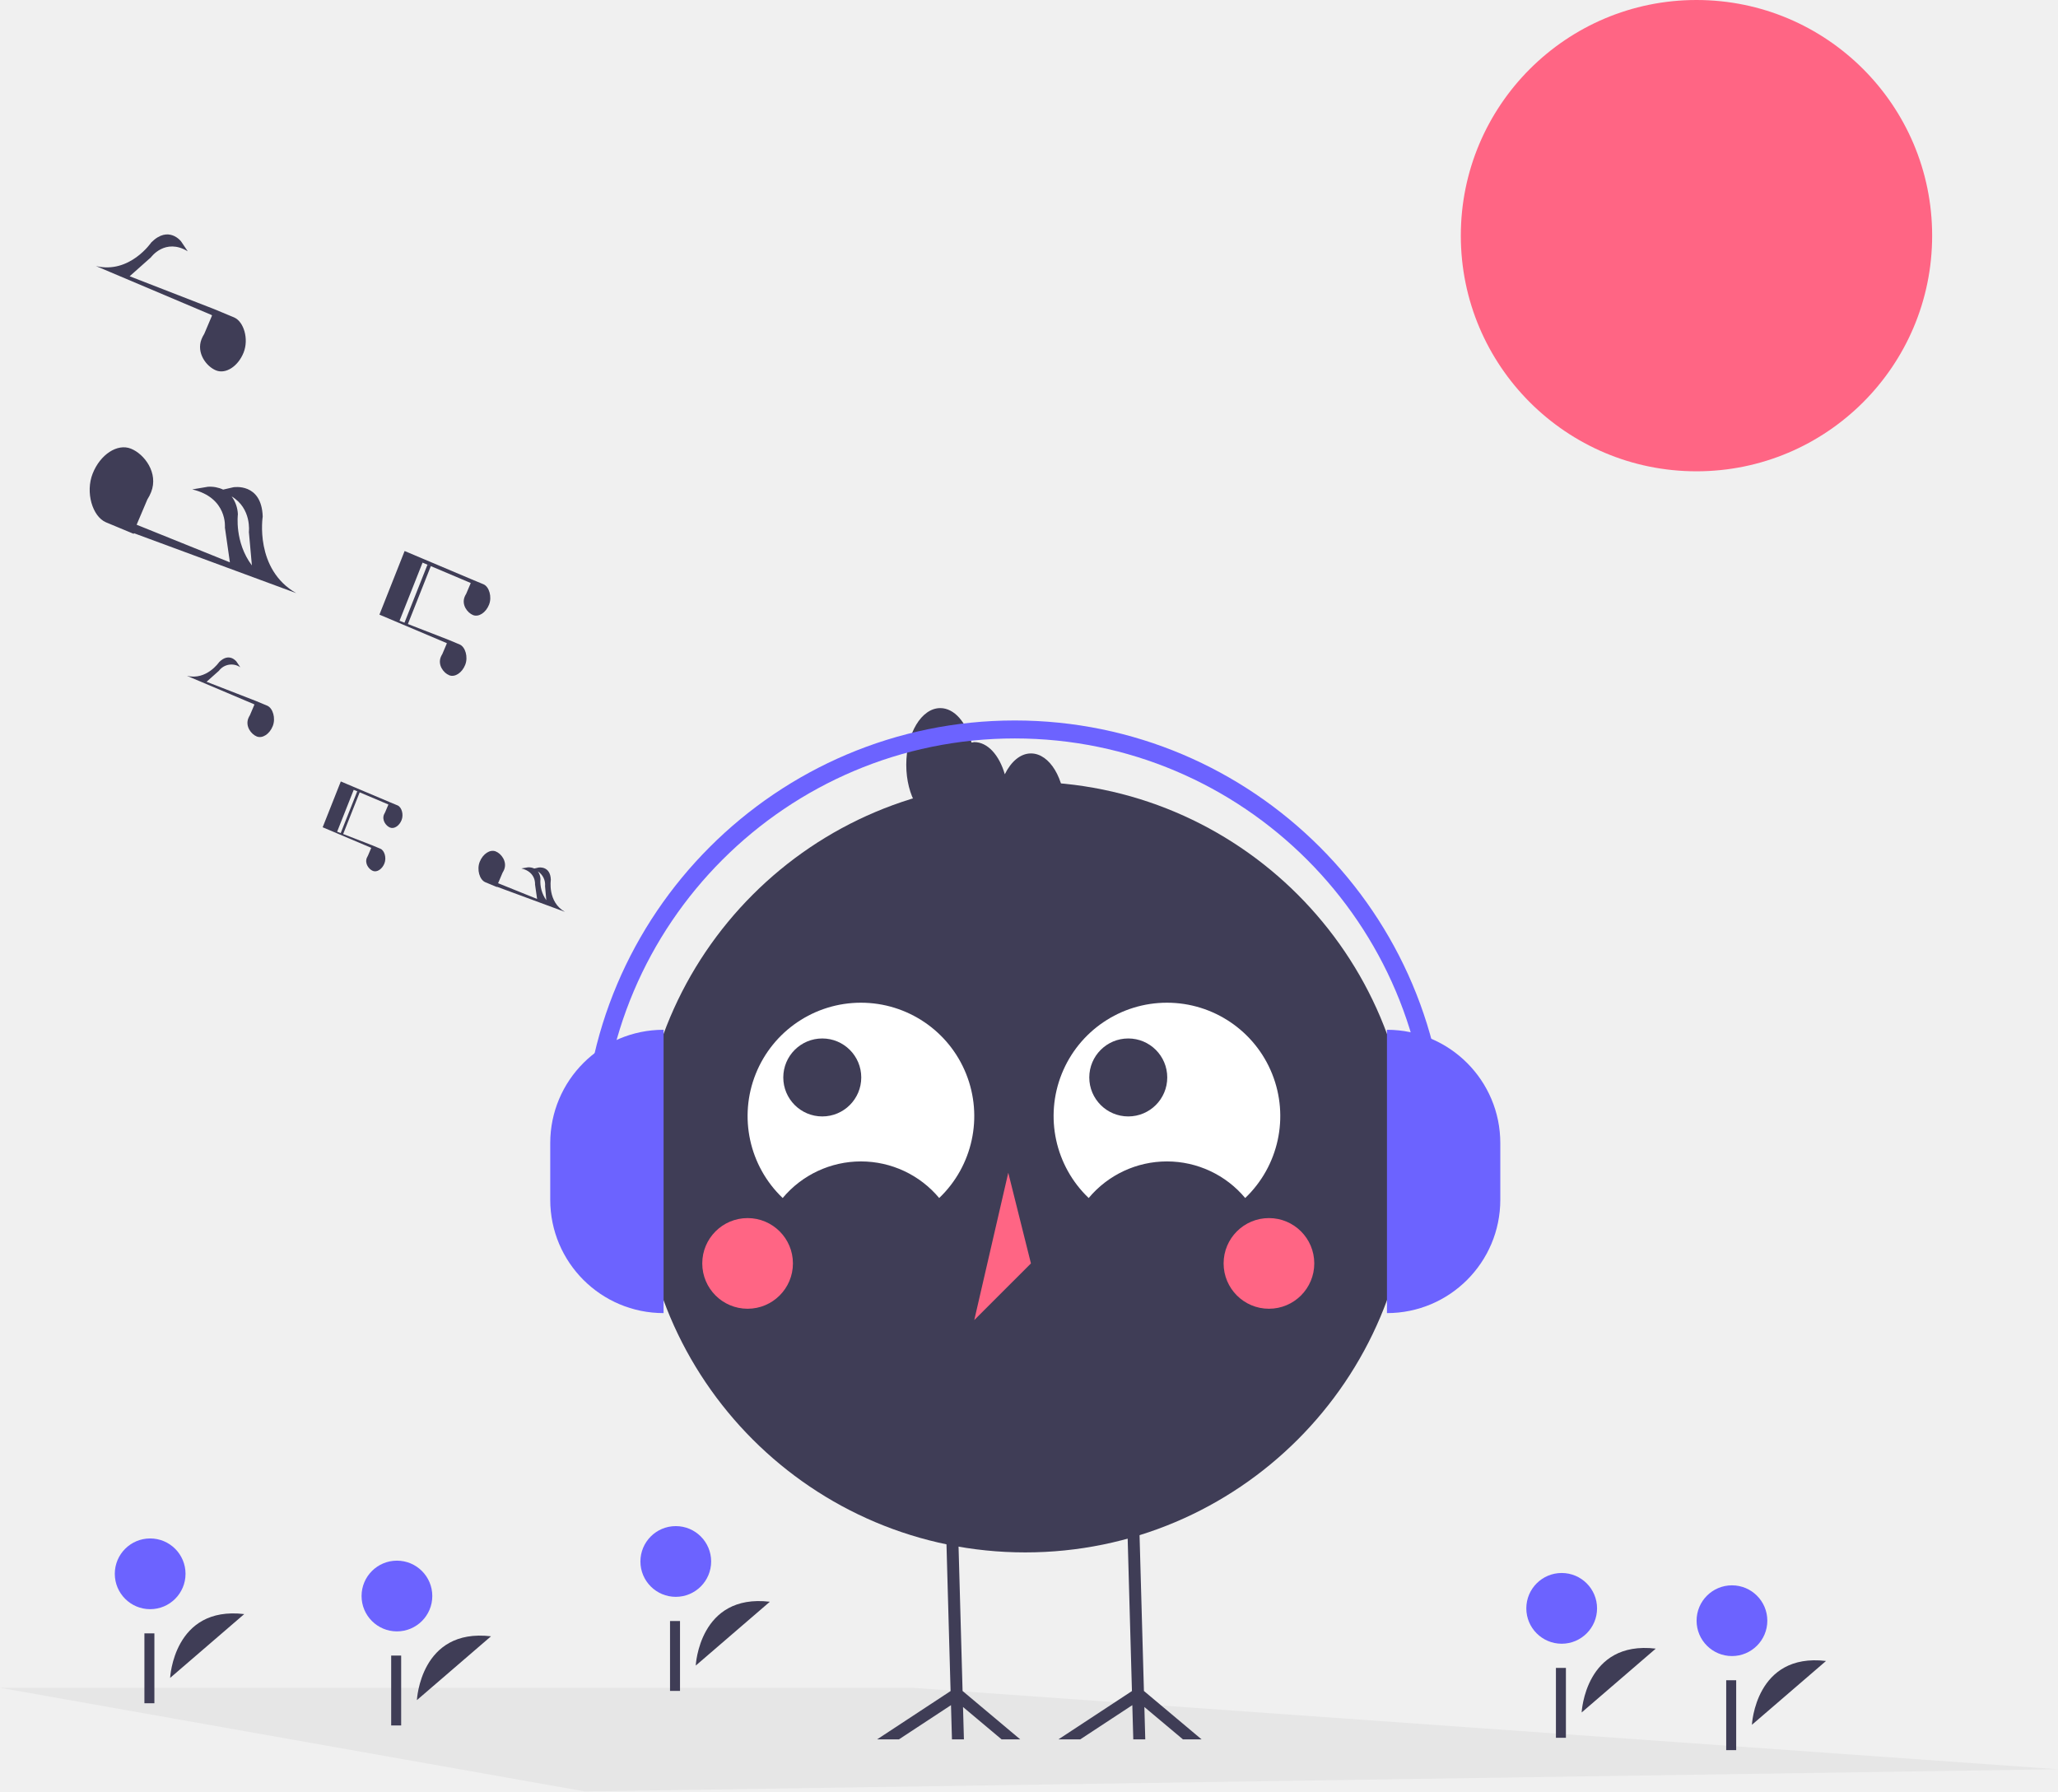
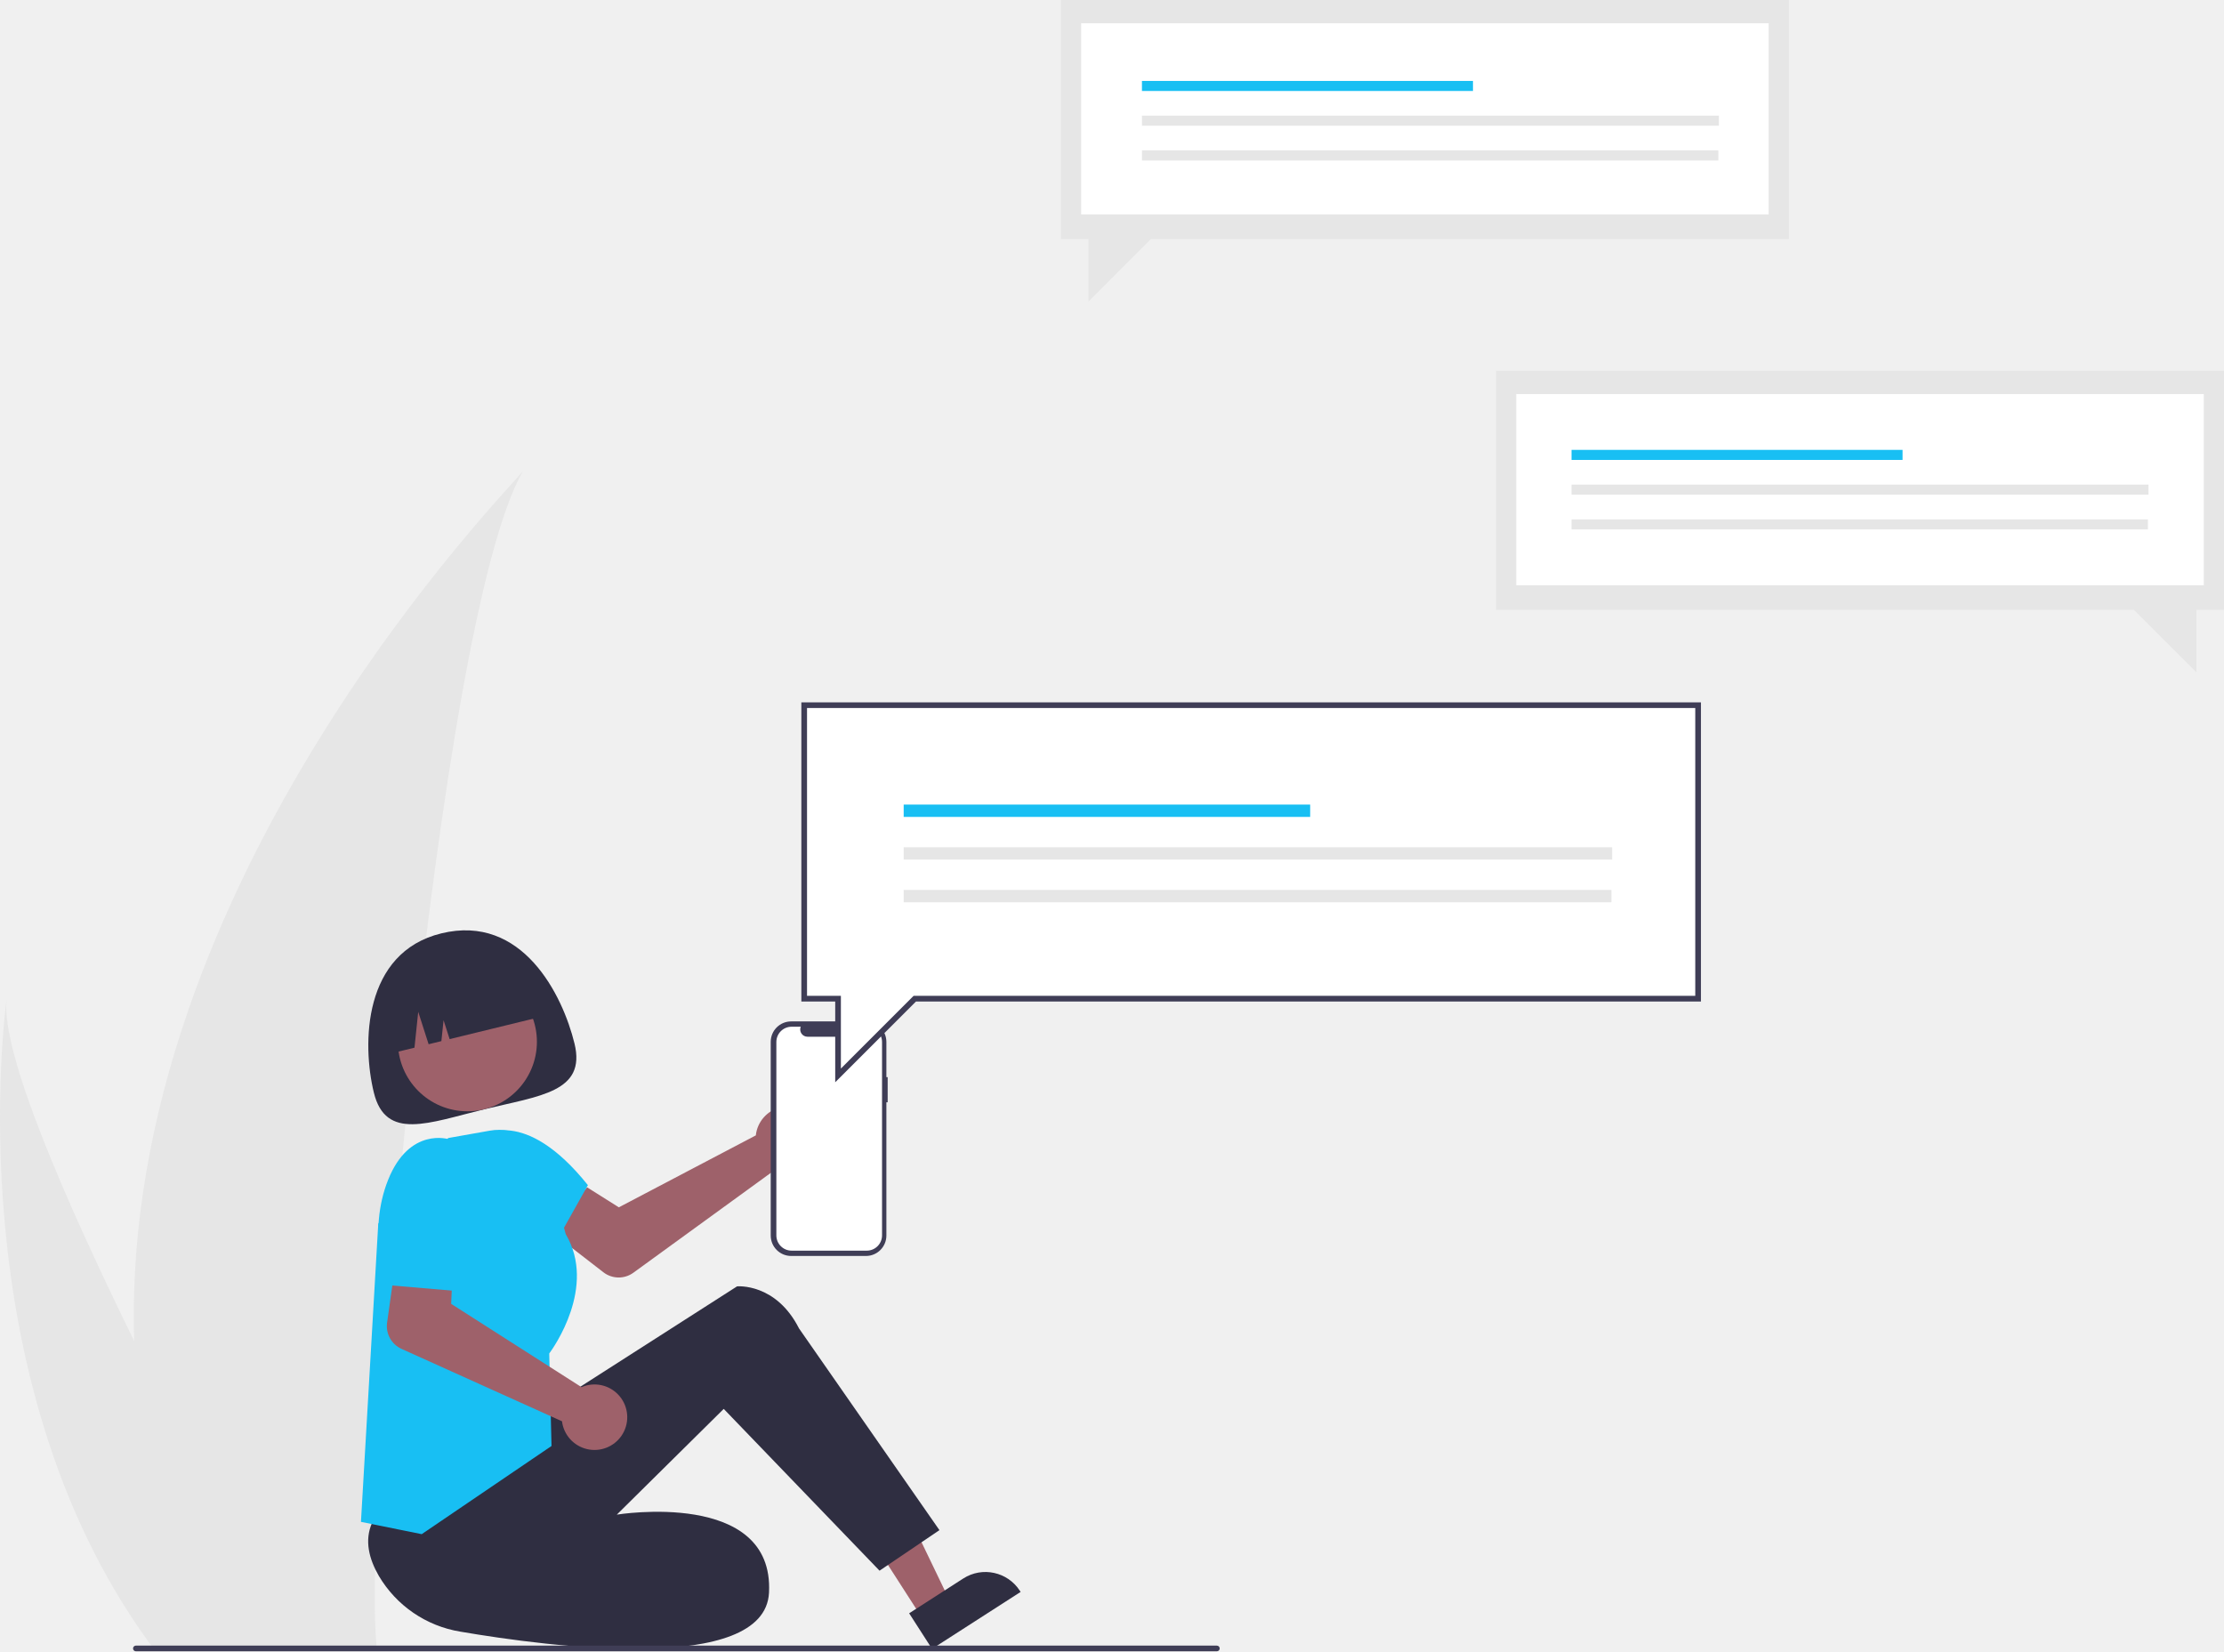
- <svg xmlns="http://www.w3.org/2000/svg" id="a780dc9c-2107-4fd6-8fec-765248a5097a" data-name="Layer 1" width="887.772" height="772.831" viewBox="0 0 887.772 772.831">
-   <polygon points="887.772 763.25 252.263 772.831 0 728.121 393.817 728.121 887.772 763.25" fill="#e6e6e6" />
-   <circle cx="731.822" cy="101.66" r="101.66" fill="#ff6584" />
-   <path d="M335.954,797.02s1.487-31.159,31.971-27.537" transform="translate(-156.1139 -63.58465)" fill="#3f3d56" />
-   <circle cx="171.227" cy="688.526" r="15.257" fill="#6c63ff" />
-   <rect x="168.744" y="714.218" width="4.307" height="30.147" fill="#3f3d56" />
-   <path d="M838.401,802.342s1.487-31.159,31.971-27.537" transform="translate(-156.1139 -63.58465)" fill="#3f3d56" />
-   <circle cx="673.673" cy="693.849" r="15.257" fill="#6c63ff" />
-   <rect x="671.191" y="719.541" width="4.307" height="30.147" fill="#3f3d56" />
-   <path d="M911.851,807.665s1.487-31.159,31.971-27.537" transform="translate(-156.1139 -63.58465)" fill="#3f3d56" />
-   <circle cx="747.124" cy="699.171" r="15.257" fill="#6c63ff" />
-   <rect x="744.642" y="724.863" width="4.307" height="30.147" fill="#3f3d56" />
-   <path d="M456.243,782.116s1.487-31.159,31.971-27.537" transform="translate(-156.1139 -63.58465)" fill="#3f3d56" />
-   <circle cx="291.516" cy="673.623" r="15.257" fill="#6c63ff" />
-   <rect x="289.033" y="699.315" width="4.307" height="30.147" fill="#3f3d56" />
-   <path d="M229.504,787.439s1.487-31.159,31.971-27.537" transform="translate(-156.1139 -63.58465)" fill="#3f3d56" />
-   <circle cx="64.776" cy="678.946" r="15.257" fill="#6c63ff" />
-   <rect x="62.294" y="704.638" width="4.307" height="30.147" fill="#3f3d56" />
-   <circle cx="442.277" cy="503.482" r="166.228" fill="#3f3d56" />
-   <path d="M493.74,580.41a43.988,43.988,0,0,1,67.519,0,48.891,48.891,0,1,0-67.519,0Z" transform="translate(-156.1139 -63.58465)" fill="#fff" />
-   <path d="M625.745,580.41a43.988,43.988,0,0,1,67.519,0,48.891,48.891,0,1,0-67.519,0Z" transform="translate(-156.1139 -63.58465)" fill="#fff" />
-   <circle cx="354.707" cy="464.814" r="16.818" fill="#3f3d56" />
-   <circle cx="486.707" cy="464.814" r="16.818" fill="#3f3d56" />
-   <circle cx="322.495" cy="545.039" r="19.556" fill="#ff6584" />
-   <circle cx="547.392" cy="545.039" r="19.556" fill="#ff6584" />
-   <polygon points="434.943 505.926 420.276 569.484 444.721 545.039 434.943 505.926" fill="#ff6584" />
-   <polygon points="510.307 750.38 493.655 736.404 494.043 750.38 488.871 750.38 488.458 735.602 465.975 750.38 456.563 750.38 488.29 729.526 487.061 685.737 486.143 652.666 491.302 652.524 492.233 685.737 493.461 729.487 518.348 750.38 510.307 750.38" fill="#3f3d56" />
-   <polygon points="432.076 750.38 415.424 736.404 415.812 750.38 410.654 750.38 410.24 735.602 387.757 750.38 378.345 750.38 410.059 729.526 408.831 685.737 407.913 652.666 413.084 652.524 414.015 685.737 415.23 729.487 440.118 750.38 432.076 750.38" fill="#3f3d56" />
-   <path d="M600.835,388.616c-4.561,0-8.585,3.543-11.275,8.985-2.371-8.183-7.353-13.874-13.17-13.874a8.847,8.847,0,0,0-1.174.197c-2.236-8.737-7.434-14.864-13.493-14.864-8.101,0-14.667,10.945-14.667,24.445s6.567,24.445,14.667,24.445a8.847,8.847,0,0,0,1.174-.197c2.236,8.737,7.434,14.864,13.493,14.864,4.561,0,8.585-3.543,11.275-8.985,2.371,8.183,7.353,13.874,13.17,13.874,8.101,0,14.667-10.945,14.667-24.445S608.936,388.616,600.835,388.616Z" transform="translate(-156.1139 -63.58465)" fill="#3f3d56" />
-   <path d="M393.474,507.833h0a48.891,48.891,0,0,1,48.891,48.891v24.445a48.891,48.891,0,0,1-48.891,48.891h0a0,0,0,0,1,0,0V507.833A0,0,0,0,1,393.474,507.833Z" transform="translate(679.7238 1074.308) rotate(180)" fill="#6c63ff" />
-   <path d="M598.303,444.248h0A48.891,48.891,0,0,1,647.194,493.139v24.445a48.891,48.891,0,0,1-48.891,48.891h0a0,0,0,0,1,0,0V444.248A0,0,0,0,1,598.303,444.248Z" fill="#6c63ff" />
-   <path d="M780.037,560.565H772.279c0-98.377-80.036-178.414-178.414-178.414-98.377,0-178.414,80.036-178.414,178.414H407.695c0-102.655,83.516-186.171,186.171-186.171C696.521,374.394,780.037,457.91,780.037,560.565Z" transform="translate(-156.1139 -63.58465)" fill="#6c63ff" />
-   <polygon points="131.69 367.997 131.69 367.997 131.69 367.997 131.69 367.997" fill="#3f3d56" />
-   <path d="M327.661,411.058l.001-.003-3.644-1.518-15.377-6.5-5.512-2.33-.423,1.068h0l-7.404,18.694L316.14,429.288l.109.099-1.404,3.311a5.862,5.862,0,0,0-.49.955c-.984,2.484.874,4.954,2.63,5.649s3.977-.754,4.961-3.237c.97-2.45.022-5.562-1.689-6.314l.002-.003-3.644-1.518-12.467-4.846,7.123-17.985-1.056-.418-7.126,17.992-1.542-.599,7.154-18.062.188.08,14.654,6.202.109.099-1.404,3.311a5.851,5.851,0,0,0-.49.955c-.984,2.484.874,4.954,2.63,5.649s3.977-.754,4.961-3.237C330.321,414.922,329.372,411.81,327.661,411.058Z" transform="translate(-156.1139 -63.58465)" fill="#3f3d56" />
-   <path d="M399.781,456.952c-7.564-4.325-6.05-13.815-6.05-13.815-.19-6.165-5.284-5.293-5.284-5.293l-1.854.423a5.629,5.629,0,0,0-2.757-.51l-2.82.475c6.421,1.509,5.894,6.881,5.894,6.881l.9,6.281-16.826-6.788,1.932-4.555a8.129,8.129,0,0,0,.68-1.327c1.366-3.449-1.214-6.881-3.653-7.846-2.439-.966-5.524,1.047-6.89,4.496-1.347,3.402-.03,7.725,2.346,8.769l-.002.004,5.062,2.108.038-.119Zm-8.544-11.036.54,6.012a13.867,13.867,0,0,1-2.526-9.207,5.823,5.823,0,0,0-1.127-3.225A6.831,6.831,0,0,1,391.237,445.916Z" transform="translate(-156.1139 -63.58465)" fill="#3f3d56" />
-   <path d="M271.433,368.041l.002-.004-5.062-2.108-21.154-8.223,5.339-4.75a6.744,6.744,0,0,1,9.217-1.51l-1.657-2.462s-3.115-4.124-7.475.239c0,0-5.395,7.953-13.869,5.926l28.94,12.249.152.138-1.95,4.598a8.124,8.124,0,0,0-.68,1.327c-1.366,3.449,1.214,6.88,3.653,7.846s5.524-1.047,6.89-4.496C275.127,373.407,273.81,369.085,271.433,368.041Z" transform="translate(-156.1139 -63.58465)" fill="#3f3d56" />
-   <path d="M348.88,341.126l-1.95,4.598a8.132,8.132,0,0,0-.68,1.327c-1.366,3.449,1.214,6.88,3.653,7.846s5.524-1.047,6.89-4.496c1.348-3.402.031-7.725-2.346-8.769l.002-.004-5.062-2.108-17.315-6.731,9.893-24.98-1.466-.581-9.897,24.989-2.141-.832,9.936-25.087.262.111,20.353,8.614.152.138L357.213,319.76a8.137,8.137,0,0,0-.68,1.327c-1.366,3.449,1.214,6.881,3.653,7.847s5.524-1.047,6.89-4.497c1.348-3.402.031-7.725-2.346-8.769l.002-.004-5.062-2.108L338.985,304.812h0l-.001-0-.671-.284-7.655-3.236-10.871,27.447,28.94,12.249Zm-18.809-38.351Z" transform="translate(-156.1139 -63.58465)" fill="#3f3d56" />
-   <path d="M257.167,200.556l.004-.007-8.713-3.629-36.416-14.156,9.191-8.177s6.114-8.483,15.866-2.599l-2.852-4.239s-5.362-7.099-12.868.412c0,0-9.287,13.691-23.874,10.201l49.819,21.086.262.237-3.357,7.916a14.005,14.005,0,0,0-1.171,2.285c-2.352,5.938,2.09,11.844,6.289,13.507s9.509-1.803,11.861-7.74C263.526,209.795,261.259,202.354,257.167,200.556Z" transform="translate(-156.1139 -63.58465)" fill="#3f3d56" />
-   <path d="M283.907,319.47c-18.085-10.34-14.466-33.03-14.466-33.03-.455-14.741-12.634-12.654-12.634-12.654l-4.432,1.011a13.458,13.458,0,0,0-6.591-1.219l-6.742,1.135c15.353,3.607,14.092,16.451,14.092,16.451l2.151,15.017-40.229-16.229,4.619-10.891a19.451,19.451,0,0,0,1.627-3.173c3.266-8.247-2.903-16.451-8.735-18.76s-13.207,2.504-16.474,10.751c-3.222,8.135-.073,18.469,5.61,20.966l-.005.01,12.102,5.04.09-.285Zm-20.429-26.386,1.295,14.424c-7.596-10.083-6.043-22.062-6.043-22.062a13.925,13.925,0,0,0-2.694-7.711C264.761,282.956,263.478,293.084,263.478,293.084Z" transform="translate(-156.1139 -63.58465)" fill="#3f3d56" />
+ <svg xmlns="http://www.w3.org/2000/svg" id="eae77f01-896c-4e57-b04b-8093f11df230" data-name="Layer 1" width="783.86" height="582" viewBox="0 0 783.86 582">
+   <path id="e5e37569-bd8f-45f7-97a1-e817a6c74118" data-name="Path 133" d="M255.368,631.65a383.363,383.363,0,0,0,17.91,105.974c.242.796.511,1.581.772,2.377h66.832c-.07-.714-.143-1.51-.213-2.377C336.214,686.395,361.671,378.32,392.389,325,389.698,329.325,250.186,468.873,255.368,631.65Z" transform="translate(-208.0698 -159)" fill="#e6e6e6" />
+   <path id="b4ba0d08-0a29-4ca1-8d08-8a7c96f19f4d" data-name="Path 134" d="M260.383,737.623c.559.796,1.14,1.593,1.735,2.377h50.139c-.38-.678-.82-1.474-1.331-2.377-8.282-14.948-32.798-59.642-55.554-105.974-24.445-49.791-46.891-101.469-45.001-120.174C209.786,515.692,192.863,644.293,260.383,737.623Z" transform="translate(-208.0698 -159)" fill="#e6e6e6" />
+   <path d="M474.799,557.376a11.575,11.575,0,0,0-.334,1.792l-48.28,25.355-11.21-7.06-12.866,15.526,18.631,14.427a8.797,8.797,0,0,0,10.556.162l50.194-36.464a11.543,11.543,0,1,0-6.691-13.737Z" transform="translate(-208.0698 -159)" fill="#9e616a" />
+   <polygon points="324.938 570.183 334.619 563.957 315.213 523.657 300.926 532.845 324.938 570.183" fill="#9e616a" />
+   <path d="M528.506,727.61l19.064-12.26.001-.001a14.445,14.445,0,0,1,19.962,4.336l.254.395L536.574,740.154Z" transform="translate(-208.0698 -159)" fill="#2f2e41" />
+   <path d="M393.54,659.959,467.847,612.384s13.653-1.318,21.847,14.831l49.489,71.088-21.114,14.287-54.916-57.022L425.47,692.836s55.52-9.105,53.642,27.507c-1.49,29.056-77.477,19.089-108.781,13.737a41.049,41.049,0,0,1-28.764-19.691c-3.357-5.823-5.162-12.435-2.342-18.685C346.745,679.037,393.54,659.959,393.54,659.959Z" transform="translate(-208.0698 -159)" fill="#2f2e41" />
+   <path d="M356.703,699.72l-21.414-4.334,6.102-105.102,24.64-30.18,14.68-2.599a17.736,17.736,0,0,1,20.292,12.84l6.471,23.638c10.979,18.589-4.401,40.143-5.82,42.058l.799,32.599Z" transform="translate(-208.0698 -159)" fill="#18bff3" />
+   <path d="M376.642,564.221l1.359-4.806s14.745-10.868,37.275,17.296l-10.796,19.245-23.469-.939Z" transform="translate(-208.0698 -159)" fill="#18bff3" />
+   <path d="M410.56,526.818c4.177,17.124-12.288,18.396-31.82,23.16s-34.733,11.217-38.91-5.907-3.847-49.363,23.784-56.103C392.197,480.996,406.383,509.695,410.56,526.818Z" transform="translate(-208.0698 -159)" fill="#2f2e41" />
+   <circle cx="164.74" cy="367.182" r="24.495" fill="#9e616a" />
+   <path d="M344.745,530.554v0l9.412-2.296,1.316-12.64,3.666,11.424,4.499-1.097.768-7.373,2.139,6.664,33.427-8.154v0a25.93,25.93,0,0,0-31.337-19.046l-4.845,1.182A25.93,25.93,0,0,0,344.745,530.554Z" transform="translate(-208.0698 -159)" fill="#2f2e41" />
+   <path d="M414.761,647.311a11.574,11.574,0,0,0-1.722.598L367.084,618.549l.574-13.236L347.796,601.837l-3.293,23.332a8.797,8.797,0,0,0,5.093,9.248l56.552,25.515a11.543,11.543,0,1,0,8.613-12.621Z" transform="translate(-208.0698 -159)" fill="#9e616a" />
+   <path d="M369.747,564.902l-3.463-4.366s-13.906-4.479-21.416,14.296-.469,37.082-.469,37.082l32.857,2.816,2.347-30.51Z" transform="translate(-208.0698 -159)" fill="#18bff3" />
+   <polygon points="527.283 130.684 783.86 130.684 783.86 214.914 774.142 214.914 774.142 236.943 752.112 214.914 527.283 214.914 527.283 130.684" fill="#e6e6e6" />
+   <rect x="534.41" y="138.886" width="242.324" height="67.384" fill="#fff" />
+   <rect x="553.896" y="158.559" width="116.673" height="3.541" fill="#18bff3" />
+   <rect x="553.896" y="170.808" width="203.351" height="3.541" fill="#e6e6e6" />
+   <rect x="553.896" y="183.056" width="203.151" height="3.541" fill="#e6e6e6" />
+   <polygon points="630.506 0 373.928 0 373.928 84.23 383.647 84.23 383.647 106.26 405.676 84.23 630.506 84.23 630.506 0" fill="#e6e6e6" />
+   <rect x="381.055" y="8.202" width="242.324" height="67.384" fill="#fff" />
+   <rect x="402.485" y="28.524" width="116.673" height="3.541" fill="#18bff3" />
+   <rect x="402.485" y="40.772" width="203.351" height="3.541" fill="#e6e6e6" />
+   <rect x="402.485" y="53.021" width="203.151" height="3.541" fill="#e6e6e6" />
+   <path d="M520.934,538.645h-.454v-12.443A7.202,7.202,0,0,0,513.278,519H486.916a7.202,7.202,0,0,0-7.202,7.202v68.264a7.202,7.202,0,0,0,7.202,7.202h26.363a7.202,7.202,0,0,0,7.202-7.202V547.502h.454Z" transform="translate(-208.0698 -159)" fill="#3f3d56" />
+   <path d="M513.569,520.874h-3.441a2.555,2.555,0,0,1-2.366,3.52h-15.103a2.555,2.555,0,0,1-2.366-3.52h-3.214a5.378,5.378,0,0,0-5.378,5.378v68.164a5.378,5.378,0,0,0,5.378,5.378H513.569a5.378,5.378,0,0,0,5.378-5.378h0V526.252A5.378,5.378,0,0,0,513.569,520.874Z" transform="translate(-208.0698 -159)" fill="#fff" />
+   <polygon points="598.506 248.549 283.441 248.549 283.441 351.98 295.375 351.98 295.375 379.03 322.426 351.98 598.506 351.98 598.506 248.549" fill="#fff" />
+   <path d="M502.445,540.444V511.979H490.511V406.549H807.575V511.979H530.91Zm-9.934-30.465H504.445v25.637l25.636-25.637H805.575V408.549H492.511Z" transform="translate(-208.0698 -159)" fill="#3f3d56" />
+   <rect x="318.508" y="283.575" width="143.268" height="4.348" fill="#18bff3" />
+   <rect x="318.508" y="298.615" width="249.704" height="4.348" fill="#e6e6e6" />
+   <rect x="318.508" y="313.656" width="249.46" height="4.348" fill="#e6e6e6" />
+   <path d="M636.962,741h-381a1,1,0,0,1,0-2h381a1,1,0,1,1,0,2Z" transform="translate(-208.0698 -159)" fill="#3f3d56" />
</svg>
